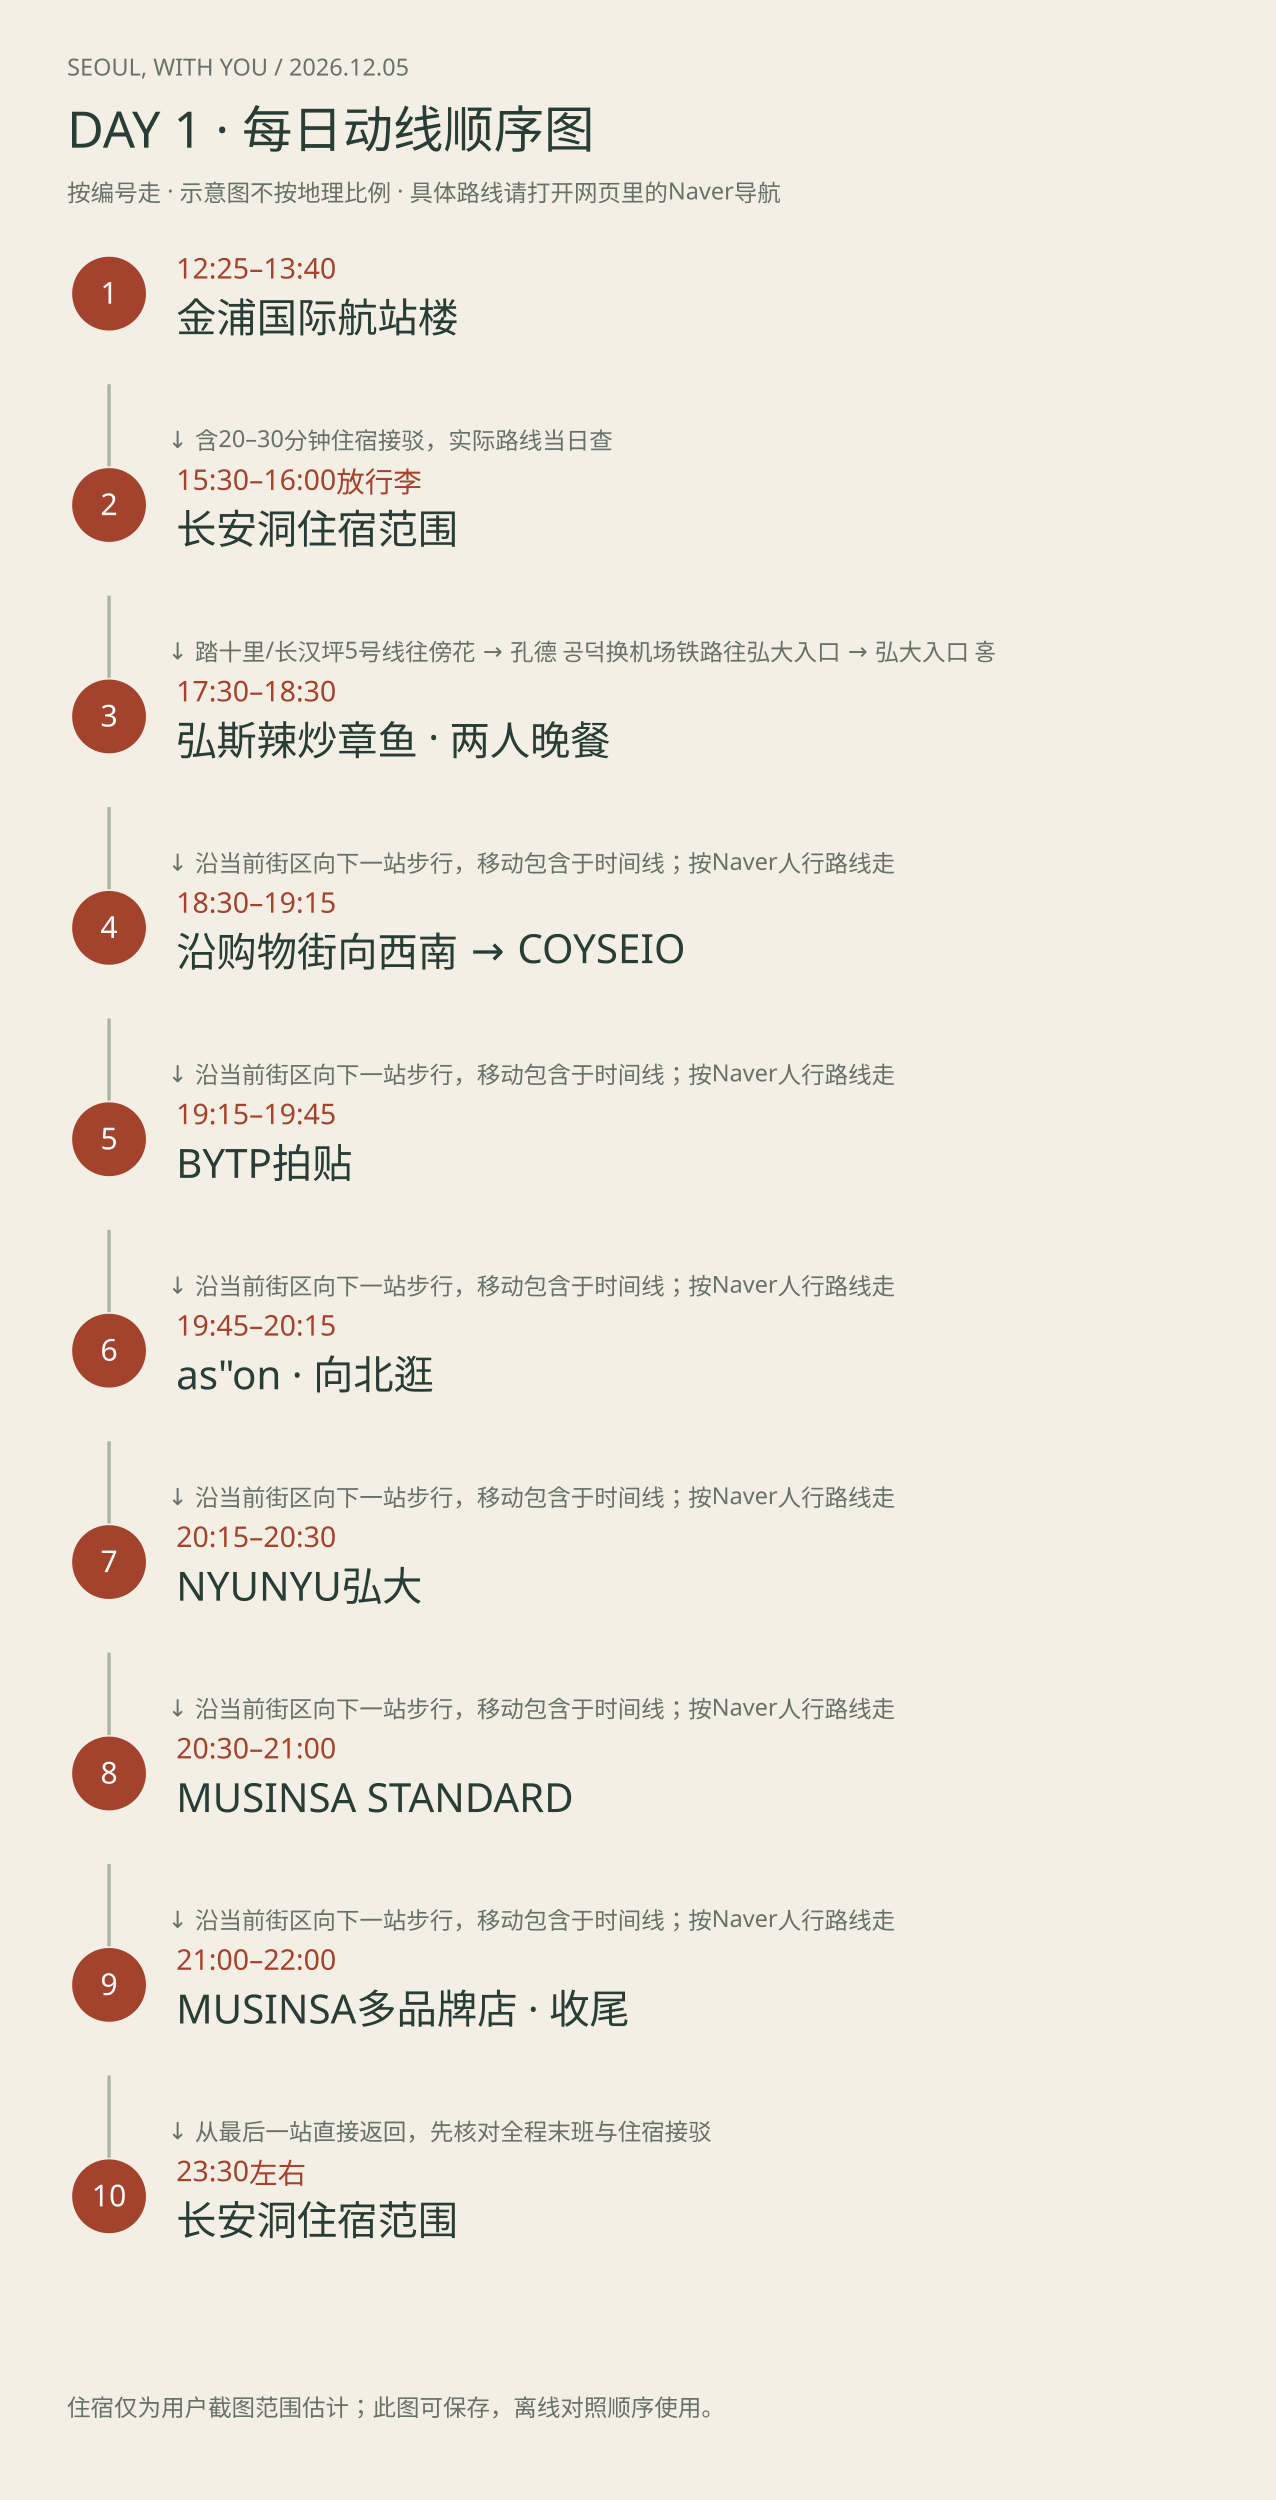
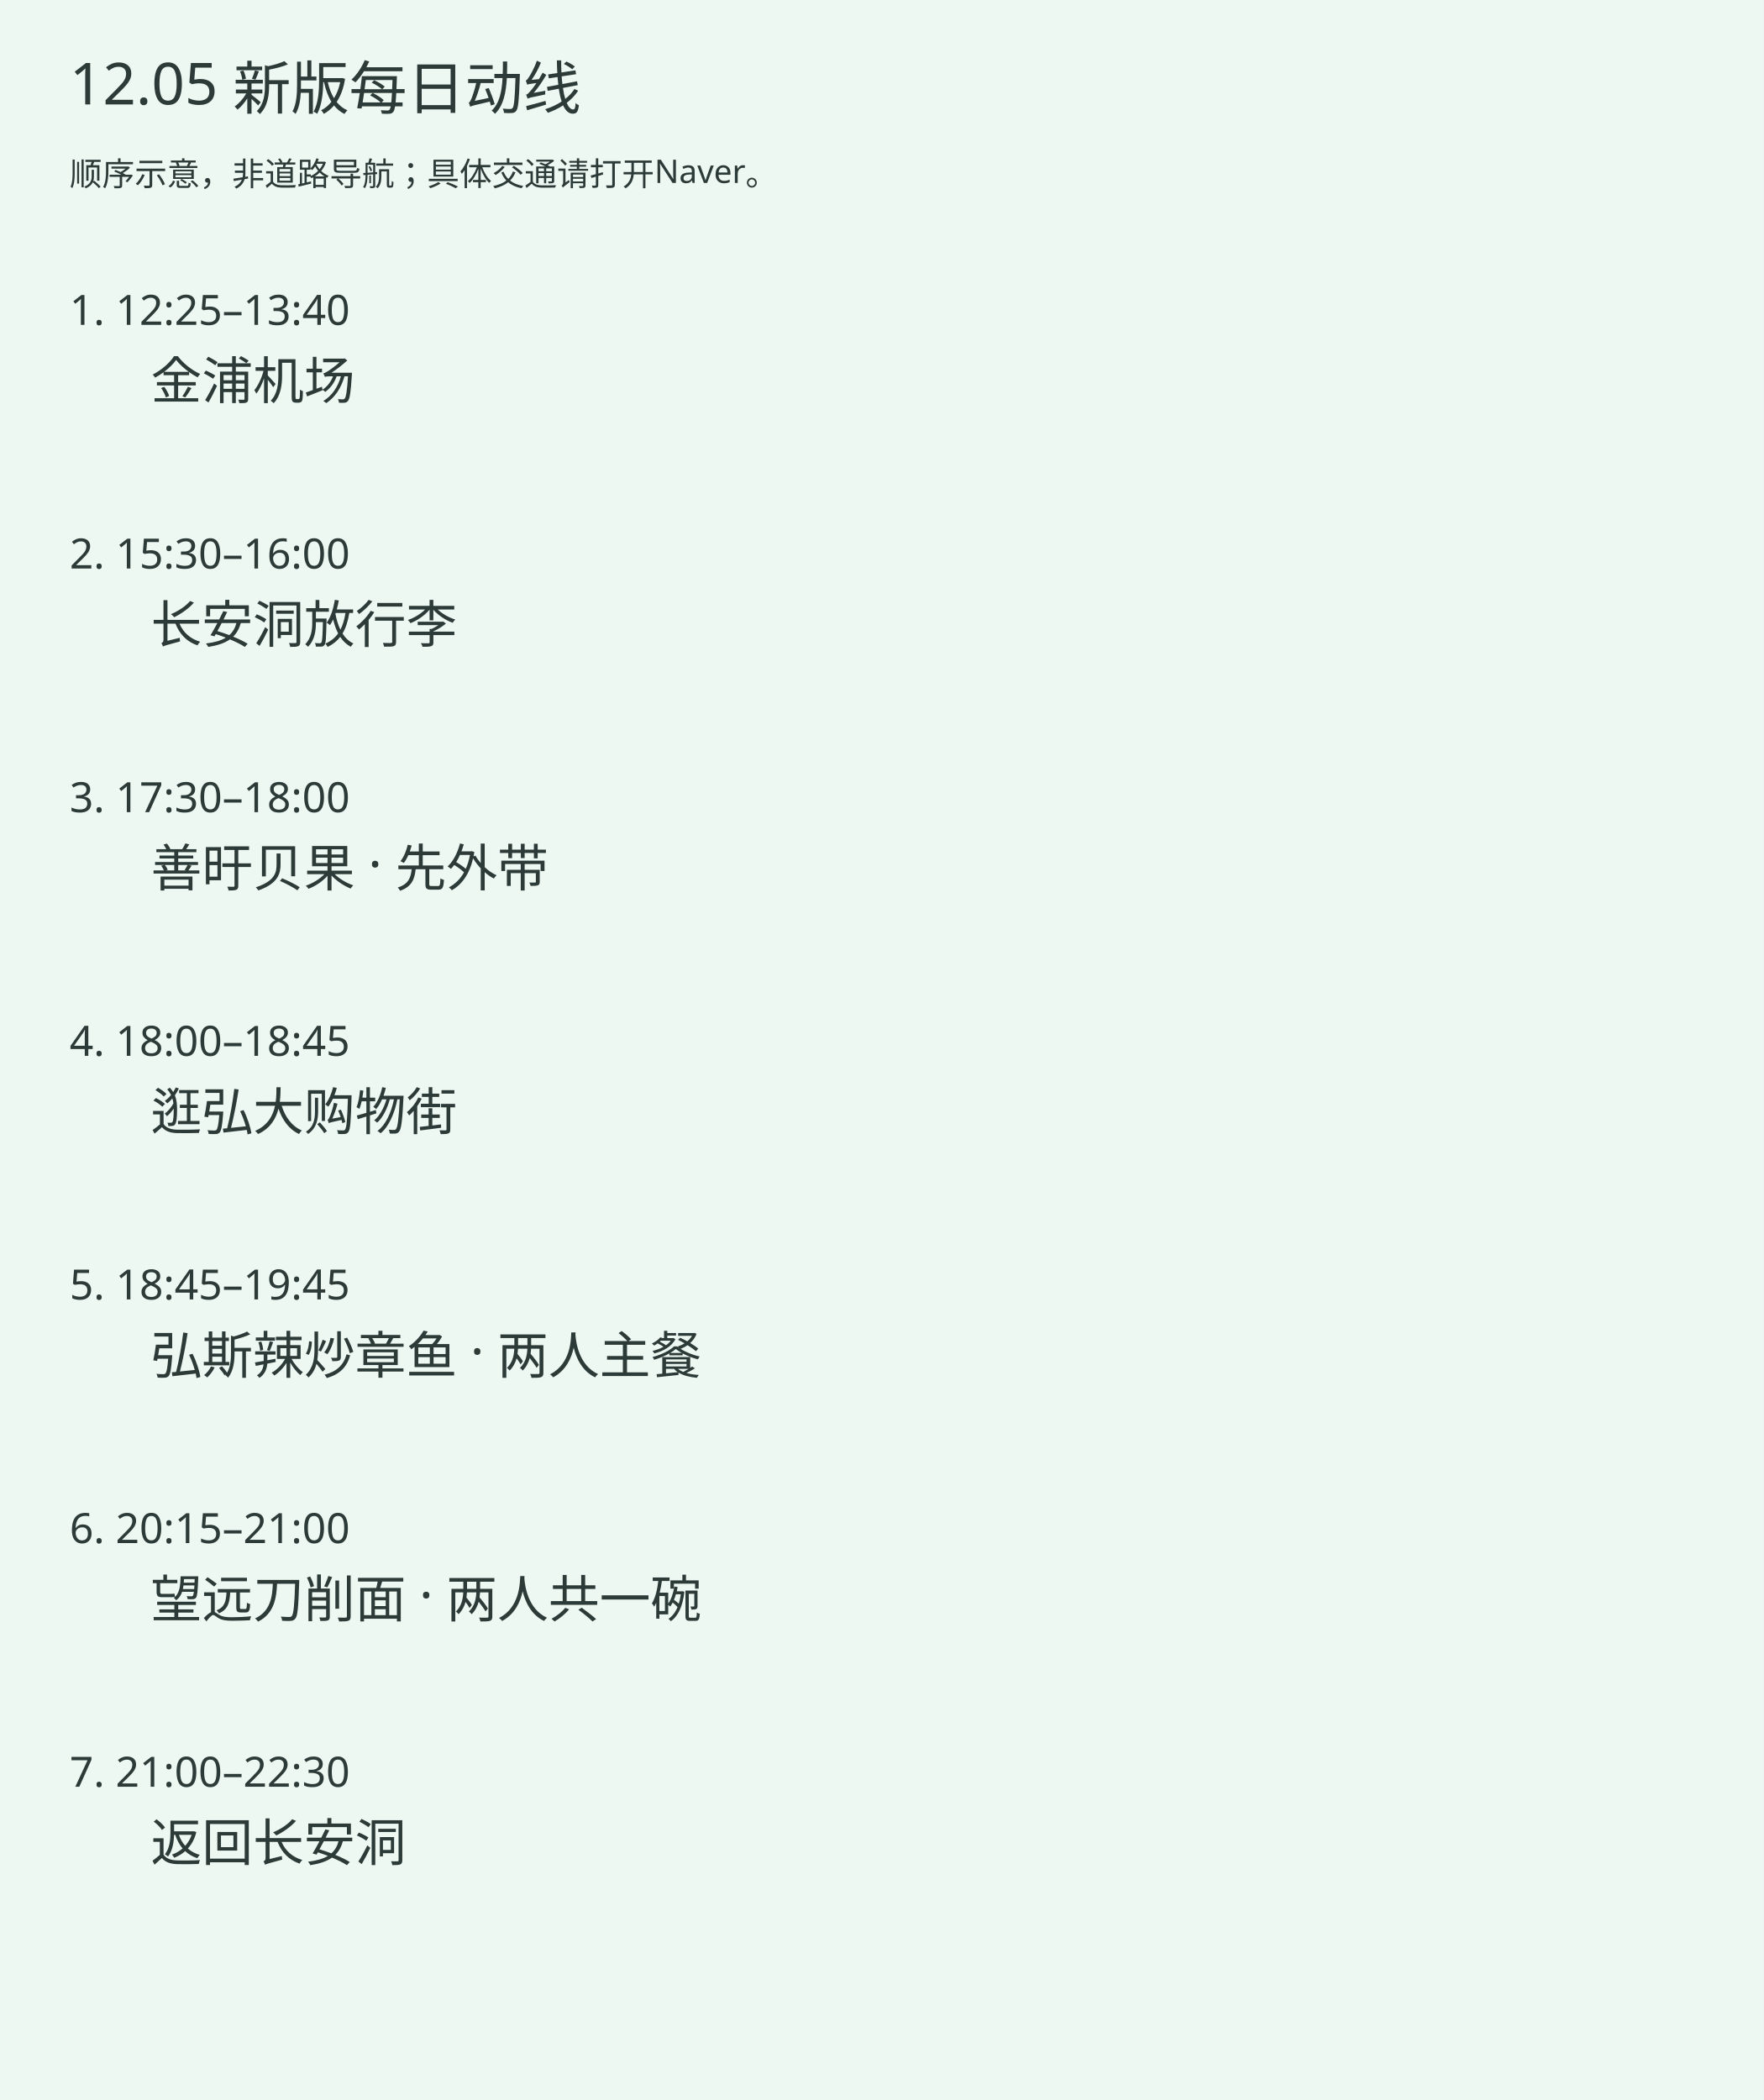
- <svg xmlns="http://www.w3.org/2000/svg" width="760" height="1490" viewBox="0 0 760 1490">
-   <rect width="760" height="1490" fill="#f4efe5" />
-   <style>text{font-family:"Microsoft YaHei","PingFang SC",sans-serif;fill:#283d35}.small{font-size:14px;fill:#667169}.title{font-size:24px}.time{font-size:17px;fill:#a3422d}</style>
-   <text x="40" y="45" class="small">SEOUL, WITH YOU / 2026.12.05</text>
-   <text x="40" y="88" style="font-size:30px">DAY 1 · 每日动线顺序图</text>
-   <text x="40" y="120" class="small">按编号走 · 示意图不按地理比例 · 具体路线请打开网页里的Naver导航</text>
-   <circle cx="65" cy="175" r="22" fill="#a3422d" />
-   <text x="65" y="181" text-anchor="middle" style="fill:#fff;font-size:18px">1</text>
-   <text x="105" y="166" class="time">12:25–13:40</text>
-   <text x="105" y="198" class="title">金浦国际航站楼</text>
-   <path d="M65 229 V278" stroke="#aab3a4" stroke-width="2" />
-   <text x="100" y="267" class="small">↓ 含20–30分钟住宿接驳，实际路线当日查</text>
-   <circle cx="65" cy="301" r="22" fill="#a3422d" />
-   <text x="65" y="307" text-anchor="middle" style="fill:#fff;font-size:18px">2</text>
-   <text x="105" y="292" class="time">15:30–16:00放行李</text>
-   <text x="105" y="324" class="title">长安洞住宿范围</text>
-   <path d="M65 355 V404" stroke="#aab3a4" stroke-width="2" />
-   <text x="100" y="393" class="small">↓ 踏十里/长汉坪5号线往傍花 → 孔德 공덕换机场铁路往弘大入口 → 弘大入口 홍</text>
-   <circle cx="65" cy="427" r="22" fill="#a3422d" />
-   <text x="65" y="433" text-anchor="middle" style="fill:#fff;font-size:18px">3</text>
-   <text x="105" y="418" class="time">17:30–18:30</text>
-   <text x="105" y="450" class="title">弘斯辣炒章鱼 · 两人晚餐</text>
-   <path d="M65 481 V530" stroke="#aab3a4" stroke-width="2" />
-   <text x="100" y="519" class="small">↓ 沿当前街区向下一站步行，移动包含于时间线；按Naver人行路线走</text>
-   <circle cx="65" cy="553" r="22" fill="#a3422d" />
-   <text x="65" y="559" text-anchor="middle" style="fill:#fff;font-size:18px">4</text>
-   <text x="105" y="544" class="time">18:30–19:15</text>
-   <text x="105" y="576" class="title">沿购物街向西南 → COYSEIO</text>
-   <path d="M65 607 V656" stroke="#aab3a4" stroke-width="2" />
-   <text x="100" y="645" class="small">↓ 沿当前街区向下一站步行，移动包含于时间线；按Naver人行路线走</text>
-   <circle cx="65" cy="679" r="22" fill="#a3422d" />
-   <text x="65" y="685" text-anchor="middle" style="fill:#fff;font-size:18px">5</text>
-   <text x="105" y="670" class="time">19:15–19:45</text>
-   <text x="105" y="702" class="title">BYTP拍贴</text>
-   <path d="M65 733 V782" stroke="#aab3a4" stroke-width="2" />
-   <text x="100" y="771" class="small">↓ 沿当前街区向下一站步行，移动包含于时间线；按Naver人行路线走</text>
-   <circle cx="65" cy="805" r="22" fill="#a3422d" />
-   <text x="65" y="811" text-anchor="middle" style="fill:#fff;font-size:18px">6</text>
-   <text x="105" y="796" class="time">19:45–20:15</text>
-   <text x="105" y="828" class="title">as"on · 向北逛</text>
-   <path d="M65 859 V908" stroke="#aab3a4" stroke-width="2" />
-   <text x="100" y="897" class="small">↓ 沿当前街区向下一站步行，移动包含于时间线；按Naver人行路线走</text>
-   <circle cx="65" cy="931" r="22" fill="#a3422d" />
-   <text x="65" y="937" text-anchor="middle" style="fill:#fff;font-size:18px">7</text>
-   <text x="105" y="922" class="time">20:15–20:30</text>
-   <text x="105" y="954" class="title">NYUNYU弘大</text>
-   <path d="M65 985 V1034" stroke="#aab3a4" stroke-width="2" />
-   <text x="100" y="1023" class="small">↓ 沿当前街区向下一站步行，移动包含于时间线；按Naver人行路线走</text>
-   <circle cx="65" cy="1057" r="22" fill="#a3422d" />
-   <text x="65" y="1063" text-anchor="middle" style="fill:#fff;font-size:18px">8</text>
-   <text x="105" y="1048" class="time">20:30–21:00</text>
-   <text x="105" y="1080" class="title">MUSINSA STANDARD</text>
-   <path d="M65 1111 V1160" stroke="#aab3a4" stroke-width="2" />
-   <text x="100" y="1149" class="small">↓ 沿当前街区向下一站步行，移动包含于时间线；按Naver人行路线走</text>
-   <circle cx="65" cy="1183" r="22" fill="#a3422d" />
-   <text x="65" y="1189" text-anchor="middle" style="fill:#fff;font-size:18px">9</text>
-   <text x="105" y="1174" class="time">21:00–22:00</text>
-   <text x="105" y="1206" class="title">MUSINSA多品牌店 · 收尾</text>
-   <path d="M65 1237 V1286" stroke="#aab3a4" stroke-width="2" />
-   <text x="100" y="1275" class="small">↓ 从最后一站直接返回，先核对全程末班与住宿接驳</text>
-   <circle cx="65" cy="1309" r="22" fill="#a3422d" />
-   <text x="65" y="1315" text-anchor="middle" style="fill:#fff;font-size:18px">10</text>
-   <text x="105" y="1300" class="time">23:30左右</text>
-   <text x="105" y="1332" class="title">长安洞住宿范围</text>
-   <text x="40" y="1440" class="small">住宿仅为用户截图范围估计；此图可保存，离线对照顺序使用。</text>
+ <svg xmlns="http://www.w3.org/2000/svg" width="760" height="905">
+   <rect width="100%" height="100%" fill="#eef8f3" />
+   <style>text{font-family:Microsoft YaHei,sans-serif;fill:#2c3a38}</style>
+   <text x="30" y="45" font-size="25">12.05 新版每日动线</text>
+   <text x="30" y="80" font-size="14">顺序示意，非道路导航；具体交通请打开Naver。</text>
+   <text x="30" y="140" font-size="18">1. 12:25–13:40</text>
+   <text x="65" y="172" font-size="22">金浦机场</text>
+   <text x="30" y="245" font-size="18">2. 15:30–16:00</text>
+   <text x="65" y="277" font-size="22">长安洞放行李</text>
+   <text x="30" y="350" font-size="18">3. 17:30–18:00</text>
+   <text x="65" y="382" font-size="22">善旴贝果 · 先外带</text>
+   <text x="30" y="455" font-size="18">4. 18:00–18:45</text>
+   <text x="65" y="487" font-size="22">逛弘大购物街</text>
+   <text x="30" y="560" font-size="18">5. 18:45–19:45</text>
+   <text x="65" y="592" font-size="22">弘斯辣炒章鱼 · 两人主餐</text>
+   <text x="30" y="665" font-size="18">6. 20:15–21:00</text>
+   <text x="65" y="697" font-size="22">望远刀削面 · 两人共一碗</text>
+   <text x="30" y="770" font-size="18">7. 21:00–22:30</text>
+   <text x="65" y="802" font-size="22">返回长安洞</text>
</svg>
